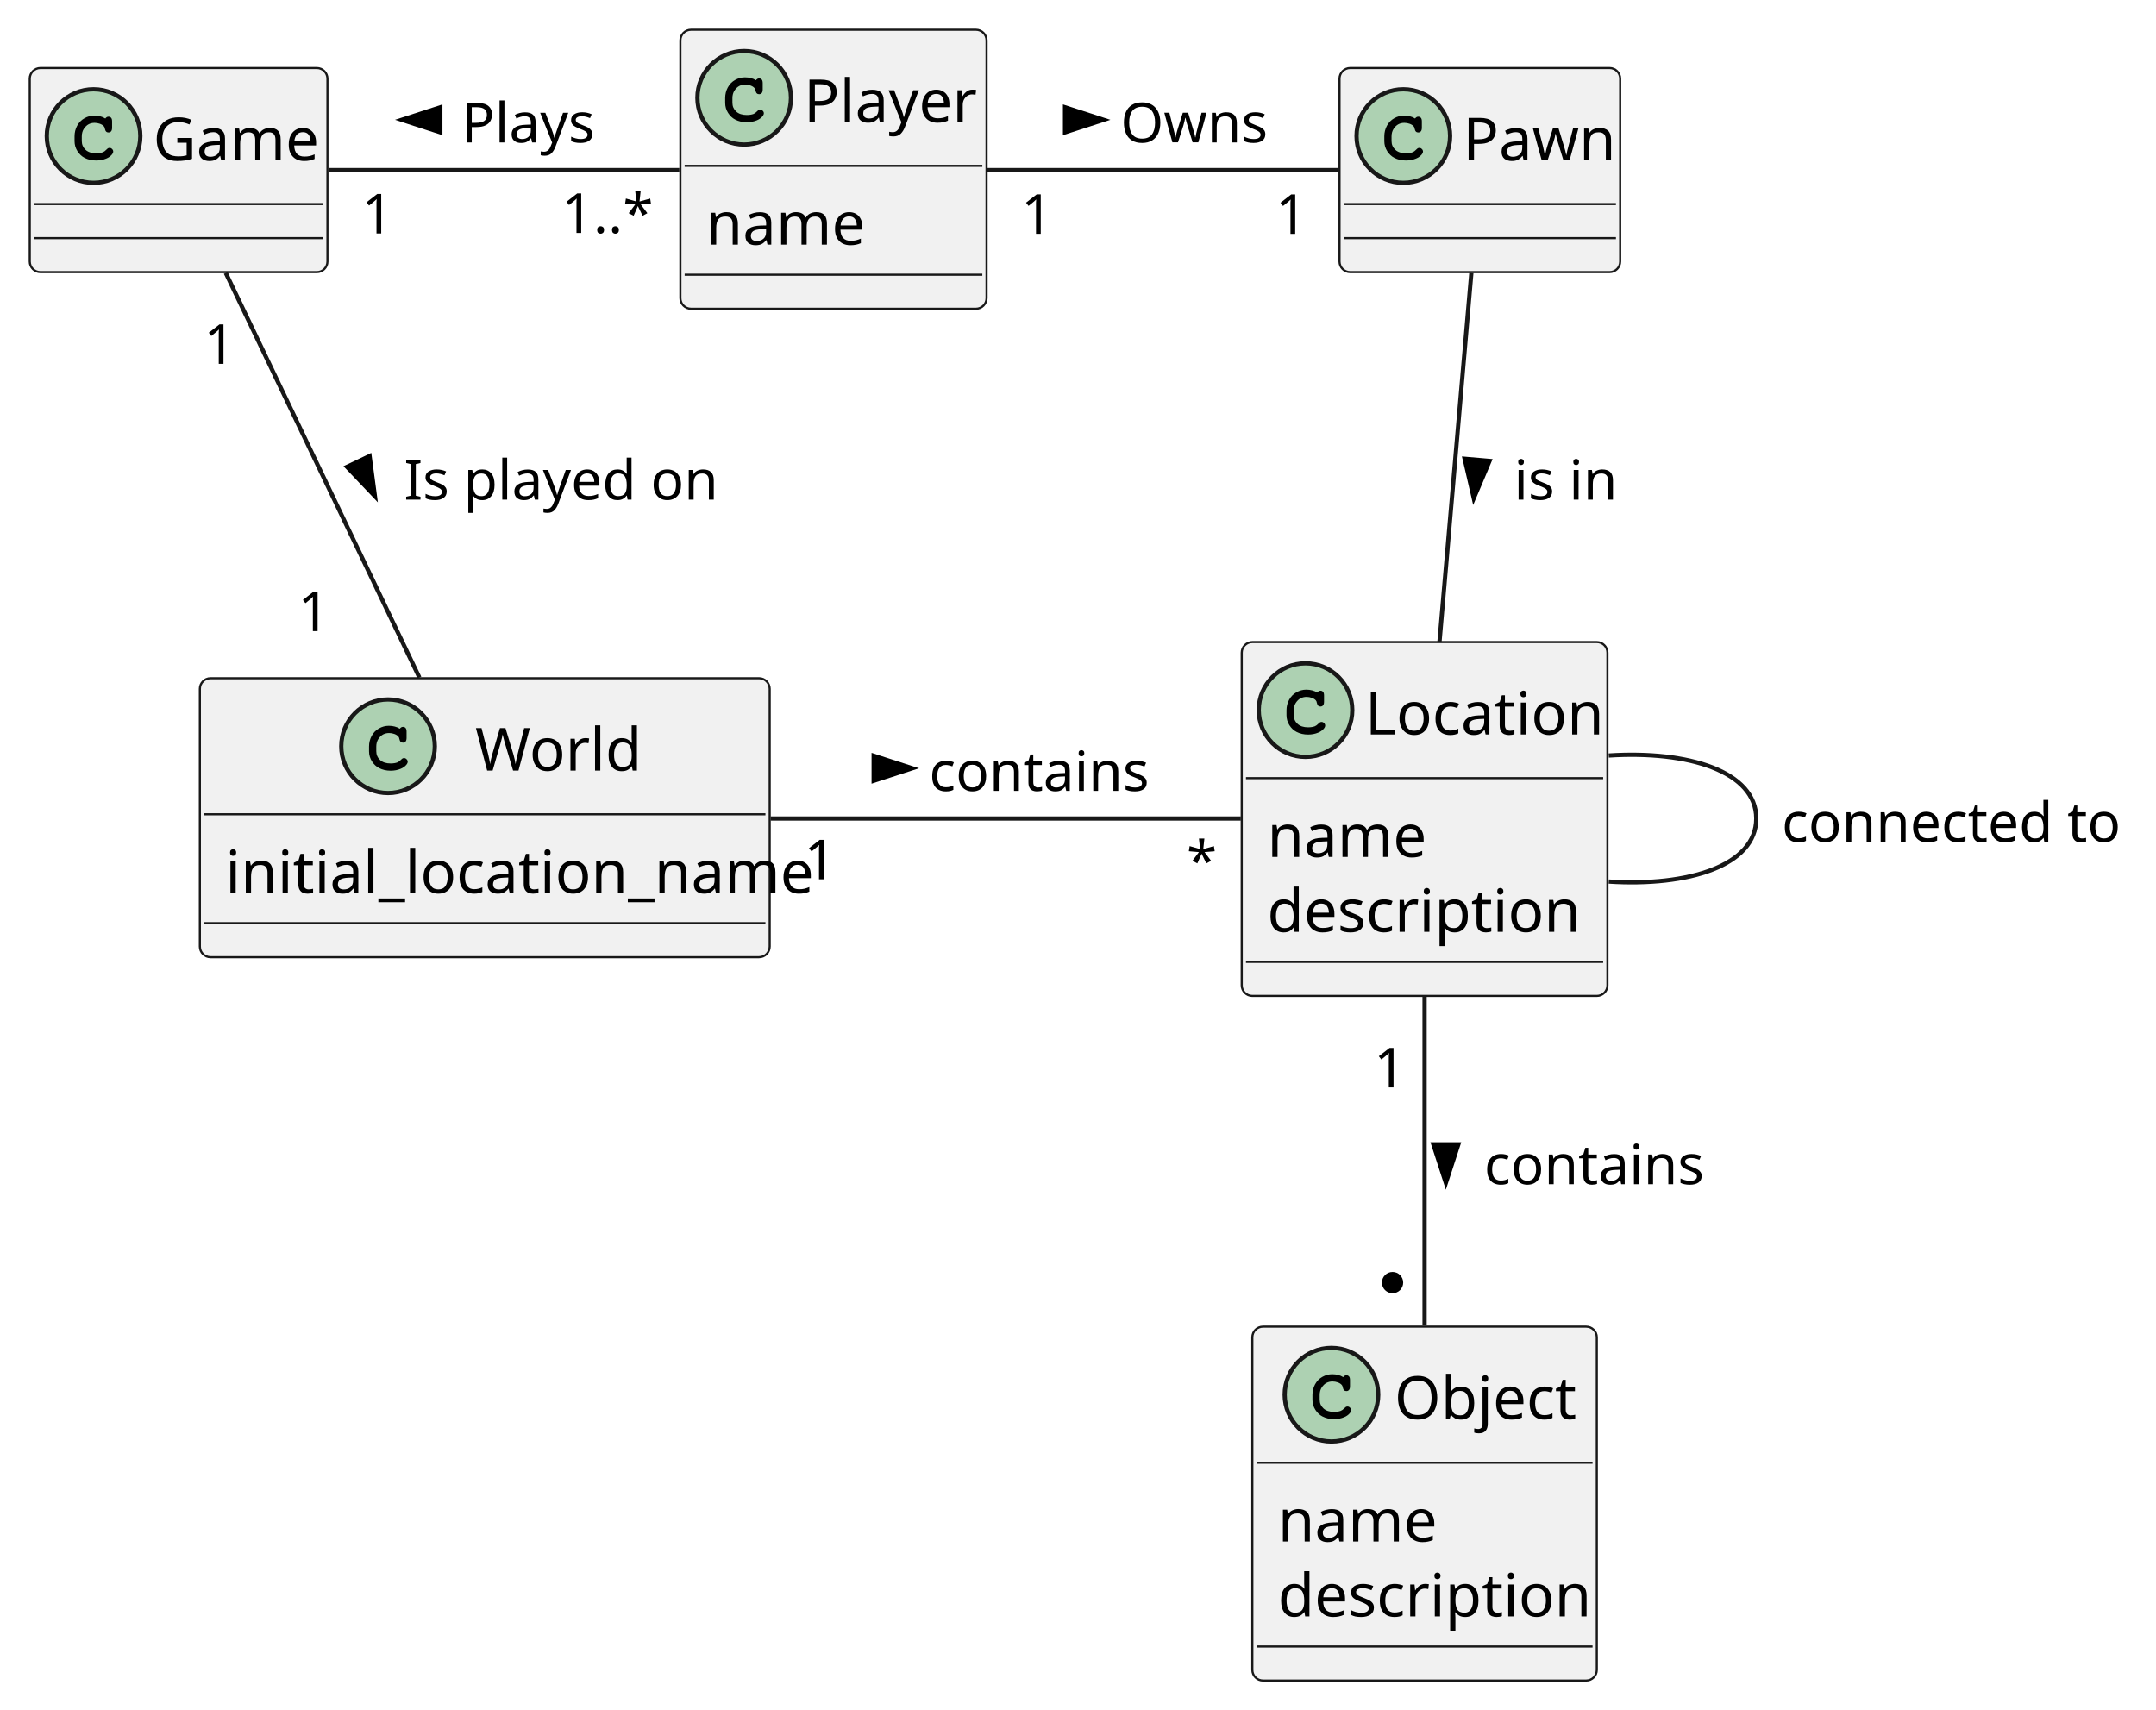
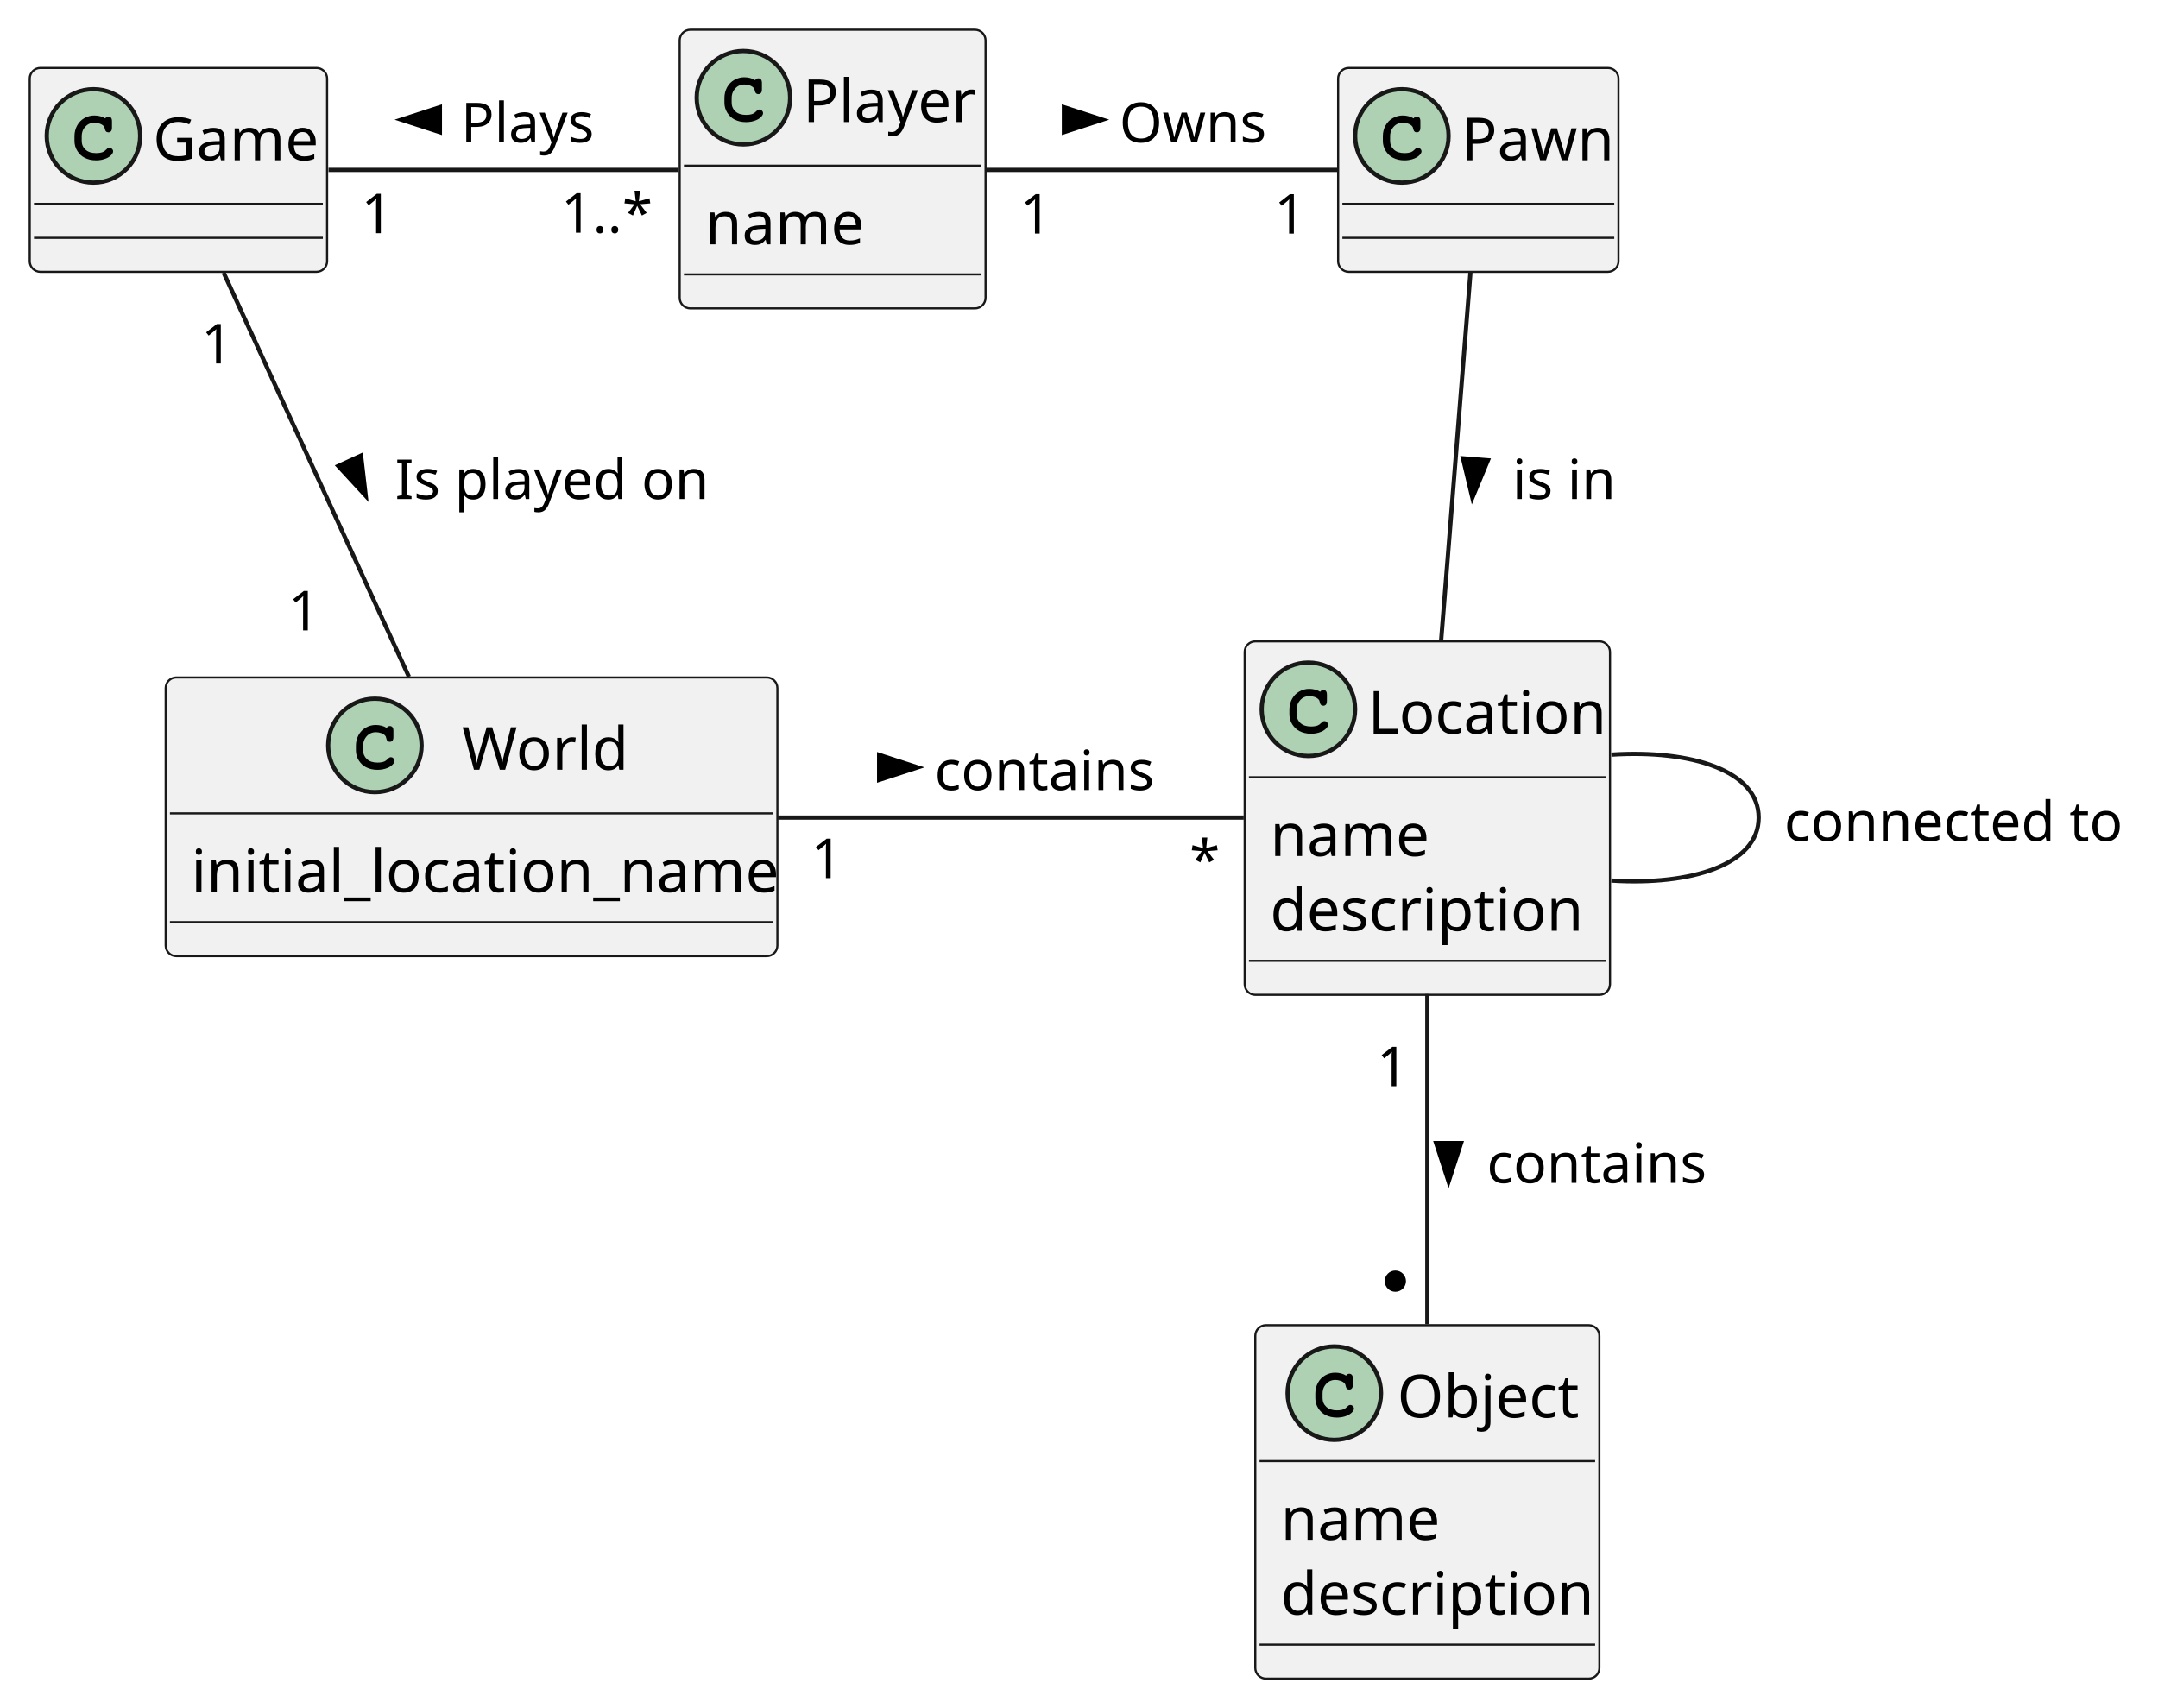
- <svg xmlns="http://www.w3.org/2000/svg" contentStyleType="text/css" height="402px" preserveAspectRatio="none" style="width:507px;height:402px;background:#FFFFFF;" version="1.1" viewBox="0 0 507 402" width="507px" zoomAndPan="magnify">
+ <svg xmlns="http://www.w3.org/2000/svg" contentStyleType="text/css" height="402px" preserveAspectRatio="none" style="width:508px;height:402px;background:#FFFFFF;" version="1.1" viewBox="0 0 508 402" width="508px" zoomAndPan="magnify">
  <defs />
  <g>
    <g id="elem_Game">
      <rect codeLine="1" fill="#F1F1F1" height="48" id="Game" rx="2.5" ry="2.5" style="stroke:#181818;stroke-width:0.5;" width="70" x="7" y="16" />
      <ellipse cx="22" cy="32" fill="#ADD1B2" rx="11" ry="11" style="stroke:#181818;stroke-width:1.0;" />
      <path d="M24.766,27.875 Q24.922,27.656 25.109,27.547 Q25.297,27.438 25.516,27.438 Q25.891,27.438 26.125,27.703 Q26.359,27.953 26.359,28.562 L26.359,30.016 Q26.359,30.625 26.125,30.891 Q25.891,31.156 25.516,31.156 Q25.172,31.156 24.969,30.953 Q24.766,30.766 24.656,30.25 Q24.609,29.891 24.422,29.703 Q24.094,29.328 23.484,29.109 Q22.875,28.891 22.25,28.891 Q21.484,28.891 20.844,29.219 Q20.219,29.547 19.719,30.297 Q19.234,31.047 19.234,32.078 L19.234,33.172 Q19.234,34.406 20.125,35.234 Q21.016,36.047 22.609,36.047 Q23.547,36.047 24.203,35.797 Q24.594,35.641 25.016,35.203 Q25.281,34.938 25.422,34.859 Q25.578,34.781 25.781,34.781 Q26.109,34.781 26.359,35.047 Q26.625,35.297 26.625,35.641 Q26.625,35.984 26.281,36.391 Q25.781,36.969 24.984,37.297 Q23.906,37.75 22.609,37.75 Q21.094,37.75 19.891,37.125 Q18.906,36.625 18.219,35.562 Q17.531,34.484 17.531,33.203 L17.531,32.047 Q17.531,30.719 18.141,29.578 Q18.766,28.422 19.859,27.812 Q20.953,27.188 22.188,27.188 Q22.922,27.188 23.562,27.359 Q24.219,27.516 24.766,27.875 Z " fill="#000000" />
      <text fill="#000000" font-family="sans-serif" font-size="14" lengthAdjust="spacing" textLength="38" x="36" y="37.728">Game</text>
      <line style="stroke:#181818;stroke-width:0.5;" x1="8" x2="76" y1="48" y2="48" />
      <line style="stroke:#181818;stroke-width:0.5;" x1="8" x2="76" y1="56" y2="56" />
    </g>
    <g id="elem_Player">
      <rect codeLine="2" fill="#F1F1F1" height="65.609" id="Player" rx="2.5" ry="2.5" style="stroke:#181818;stroke-width:0.5;" width="72" x="160" y="7" />
      <ellipse cx="175" cy="23" fill="#ADD1B2" rx="11" ry="11" style="stroke:#181818;stroke-width:1.0;" />
      <path d="M177.766,18.875 Q177.922,18.656 178.109,18.547 Q178.297,18.438 178.516,18.438 Q178.891,18.438 179.125,18.703 Q179.359,18.953 179.359,19.562 L179.359,21.016 Q179.359,21.625 179.125,21.891 Q178.891,22.156 178.516,22.156 Q178.172,22.156 177.969,21.953 Q177.766,21.766 177.656,21.25 Q177.609,20.891 177.422,20.703 Q177.094,20.328 176.484,20.109 Q175.875,19.891 175.25,19.891 Q174.484,19.891 173.844,20.219 Q173.219,20.547 172.719,21.297 Q172.234,22.047 172.234,23.078 L172.234,24.172 Q172.234,25.406 173.125,26.234 Q174.016,27.047 175.609,27.047 Q176.547,27.047 177.203,26.797 Q177.594,26.641 178.016,26.203 Q178.281,25.938 178.422,25.859 Q178.578,25.781 178.781,25.781 Q179.109,25.781 179.359,26.047 Q179.625,26.297 179.625,26.641 Q179.625,26.984 179.281,27.391 Q178.781,27.969 177.984,28.297 Q176.906,28.75 175.609,28.75 Q174.094,28.75 172.891,28.125 Q171.906,27.625 171.219,26.562 Q170.531,25.484 170.531,24.203 L170.531,23.047 Q170.531,21.719 171.141,20.578 Q171.766,19.422 172.859,18.812 Q173.953,18.188 175.188,18.188 Q175.922,18.188 176.562,18.359 Q177.219,18.516 177.766,18.875 Z " fill="#000000" />
      <text fill="#000000" font-family="sans-serif" font-size="14" lengthAdjust="spacing" textLength="40" x="189" y="28.729">Player</text>
      <line style="stroke:#181818;stroke-width:0.5;" x1="161" x2="231" y1="39" y2="39" />
      <text fill="#000000" font-family="sans-serif" font-size="14" lengthAdjust="spacing" textLength="35" x="166" y="57.533">name</text>
      <line style="stroke:#181818;stroke-width:0.5;" x1="161" x2="231" y1="64.609" y2="64.609" />
    </g>
    <g id="elem_Pawn">
      <rect codeLine="5" fill="#F1F1F1" height="48" id="Pawn" rx="2.5" ry="2.5" style="stroke:#181818;stroke-width:0.5;" width="66" x="315" y="16" />
      <ellipse cx="330" cy="32" fill="#ADD1B2" rx="11" ry="11" style="stroke:#181818;stroke-width:1.0;" />
      <path d="M332.766,27.875 Q332.922,27.656 333.109,27.547 Q333.297,27.438 333.516,27.438 Q333.891,27.438 334.125,27.703 Q334.359,27.953 334.359,28.562 L334.359,30.016 Q334.359,30.625 334.125,30.891 Q333.891,31.156 333.516,31.156 Q333.172,31.156 332.969,30.953 Q332.766,30.766 332.656,30.25 Q332.609,29.891 332.422,29.703 Q332.094,29.328 331.484,29.109 Q330.875,28.891 330.25,28.891 Q329.484,28.891 328.844,29.219 Q328.219,29.547 327.719,30.297 Q327.234,31.047 327.234,32.078 L327.234,33.172 Q327.234,34.406 328.125,35.234 Q329.016,36.047 330.609,36.047 Q331.547,36.047 332.203,35.797 Q332.594,35.641 333.016,35.203 Q333.281,34.938 333.422,34.859 Q333.578,34.781 333.781,34.781 Q334.109,34.781 334.359,35.047 Q334.625,35.297 334.625,35.641 Q334.625,35.984 334.281,36.391 Q333.781,36.969 332.984,37.297 Q331.906,37.75 330.609,37.75 Q329.094,37.75 327.891,37.125 Q326.906,36.625 326.219,35.562 Q325.531,34.484 325.531,33.203 L325.531,32.047 Q325.531,30.719 326.141,29.578 Q326.766,28.422 327.859,27.812 Q328.953,27.188 330.188,27.188 Q330.922,27.188 331.562,27.359 Q332.219,27.516 332.766,27.875 Z " fill="#000000" />
      <text fill="#000000" font-family="sans-serif" font-size="14" lengthAdjust="spacing" textLength="34" x="344" y="37.728">Pawn</text>
      <line style="stroke:#181818;stroke-width:0.5;" x1="316" x2="380" y1="48" y2="48" />
      <line style="stroke:#181818;stroke-width:0.5;" x1="316" x2="380" y1="56" y2="56" />
    </g>
    <g id="elem_World">
-       <rect codeLine="6" fill="#F1F1F1" height="65.609" id="World" rx="2.5" ry="2.5" style="stroke:#181818;stroke-width:0.5;" width="134" x="47" y="159.5" />
-       <ellipse cx="91.25" cy="175.5" fill="#ADD1B2" rx="11" ry="11" style="stroke:#181818;stroke-width:1.0;" />
-       <path d="M94.016,171.375 Q94.172,171.156 94.359,171.047 Q94.547,170.938 94.766,170.938 Q95.141,170.938 95.375,171.203 Q95.609,171.453 95.609,172.062 L95.609,173.516 Q95.609,174.125 95.375,174.391 Q95.141,174.656 94.766,174.656 Q94.422,174.656 94.219,174.453 Q94.016,174.266 93.906,173.75 Q93.859,173.391 93.672,173.203 Q93.344,172.828 92.734,172.609 Q92.125,172.391 91.5,172.391 Q90.734,172.391 90.094,172.719 Q89.469,173.047 88.969,173.797 Q88.484,174.547 88.484,175.578 L88.484,176.672 Q88.484,177.906 89.375,178.734 Q90.266,179.547 91.859,179.547 Q92.797,179.547 93.453,179.297 Q93.844,179.141 94.266,178.703 Q94.531,178.438 94.672,178.359 Q94.828,178.281 95.031,178.281 Q95.359,178.281 95.609,178.547 Q95.875,178.797 95.875,179.141 Q95.875,179.484 95.531,179.891 Q95.031,180.469 94.234,180.797 Q93.156,181.25 91.859,181.25 Q90.344,181.25 89.141,180.625 Q88.156,180.125 87.469,179.062 Q86.781,177.984 86.781,176.703 L86.781,175.547 Q86.781,174.219 87.391,173.078 Q88.016,171.922 89.109,171.312 Q90.203,170.688 91.438,170.688 Q92.172,170.688 92.812,170.859 Q93.469,171.016 94.016,171.375 Z " fill="#000000" />
-       <text fill="#000000" font-family="sans-serif" font-size="14" lengthAdjust="spacing" textLength="37" x="111.75" y="181.228">World</text>
-       <line style="stroke:#181818;stroke-width:0.5;" x1="48" x2="180" y1="191.5" y2="191.5" />
-       <text fill="#000000" font-family="sans-serif" font-size="14" lengthAdjust="spacing" textLength="122" x="53" y="210.033">initial_location_name</text>
-       <line style="stroke:#181818;stroke-width:0.5;" x1="48" x2="180" y1="217.109" y2="217.109" />
+       <rect codeLine="6" fill="#F1F1F1" height="65.609" id="World" rx="2.5" ry="2.5" style="stroke:#181818;stroke-width:0.5;" width="144" x="39" y="159.5" />
+       <ellipse cx="88.25" cy="175.5" fill="#ADD1B2" rx="11" ry="11" style="stroke:#181818;stroke-width:1.0;" />
+       <path d="M91.016,171.375 Q91.172,171.156 91.359,171.047 Q91.547,170.938 91.766,170.938 Q92.141,170.938 92.375,171.203 Q92.609,171.453 92.609,172.062 L92.609,173.516 Q92.609,174.125 92.375,174.391 Q92.141,174.656 91.766,174.656 Q91.422,174.656 91.219,174.453 Q91.016,174.266 90.906,173.75 Q90.859,173.391 90.672,173.203 Q90.344,172.828 89.734,172.609 Q89.125,172.391 88.5,172.391 Q87.734,172.391 87.094,172.719 Q86.469,173.047 85.969,173.797 Q85.484,174.547 85.484,175.578 L85.484,176.672 Q85.484,177.906 86.375,178.734 Q87.266,179.547 88.859,179.547 Q89.797,179.547 90.453,179.297 Q90.844,179.141 91.266,178.703 Q91.531,178.438 91.672,178.359 Q91.828,178.281 92.031,178.281 Q92.359,178.281 92.609,178.547 Q92.875,178.797 92.875,179.141 Q92.875,179.484 92.531,179.891 Q92.031,180.469 91.234,180.797 Q90.156,181.25 88.859,181.25 Q87.344,181.25 86.141,180.625 Q85.156,180.125 84.469,179.062 Q83.781,177.984 83.781,176.703 L83.781,175.547 Q83.781,174.219 84.391,173.078 Q85.016,171.922 86.109,171.312 Q87.203,170.688 88.438,170.688 Q89.172,170.688 89.812,170.859 Q90.469,171.016 91.016,171.375 Z " fill="#000000" />
+       <text fill="#000000" font-family="sans-serif" font-size="14" lengthAdjust="spacing" textLength="37" x="108.75" y="181.228">World</text>
+       <line style="stroke:#181818;stroke-width:0.5;" x1="40" x2="182" y1="191.5" y2="191.5" />
+       <text fill="#000000" font-family="sans-serif" font-size="14" lengthAdjust="spacing" textLength="132" x="45" y="210.033">initial_location_name</text>
+       <line style="stroke:#181818;stroke-width:0.5;" x1="40" x2="182" y1="217.109" y2="217.109" />
    </g>
    <g id="elem_Location">
-       <rect codeLine="9" fill="#F1F1F1" height="83.219" id="Location" rx="2.5" ry="2.5" style="stroke:#181818;stroke-width:0.5;" width="86" x="292" y="151" />
-       <ellipse cx="307" cy="167" fill="#ADD1B2" rx="11" ry="11" style="stroke:#181818;stroke-width:1.0;" />
-       <path d="M309.766,162.875 Q309.922,162.656 310.109,162.547 Q310.297,162.438 310.516,162.438 Q310.891,162.438 311.125,162.703 Q311.359,162.953 311.359,163.562 L311.359,165.016 Q311.359,165.625 311.125,165.891 Q310.891,166.156 310.516,166.156 Q310.172,166.156 309.969,165.953 Q309.766,165.766 309.656,165.25 Q309.609,164.891 309.422,164.703 Q309.094,164.328 308.484,164.109 Q307.875,163.891 307.25,163.891 Q306.484,163.891 305.844,164.219 Q305.219,164.547 304.719,165.297 Q304.234,166.047 304.234,167.078 L304.234,168.172 Q304.234,169.406 305.125,170.234 Q306.016,171.047 307.609,171.047 Q308.547,171.047 309.203,170.797 Q309.594,170.641 310.016,170.203 Q310.281,169.938 310.422,169.859 Q310.578,169.781 310.781,169.781 Q311.109,169.781 311.359,170.047 Q311.625,170.297 311.625,170.641 Q311.625,170.984 311.281,171.391 Q310.781,171.969 309.984,172.297 Q308.906,172.75 307.609,172.75 Q306.094,172.75 304.891,172.125 Q303.906,171.625 303.219,170.562 Q302.531,169.484 302.531,168.203 L302.531,167.047 Q302.531,165.719 303.141,164.578 Q303.766,163.422 304.859,162.812 Q305.953,162.188 307.188,162.188 Q307.922,162.188 308.562,162.359 Q309.219,162.516 309.766,162.875 Z " fill="#000000" />
-       <text fill="#000000" font-family="sans-serif" font-size="14" lengthAdjust="spacing" textLength="54" x="321" y="172.728">Location</text>
-       <line style="stroke:#181818;stroke-width:0.5;" x1="293" x2="377" y1="183" y2="183" />
-       <text fill="#000000" font-family="sans-serif" font-size="14" lengthAdjust="spacing" textLength="35" x="298" y="201.533">name</text>
-       <text fill="#000000" font-family="sans-serif" font-size="14" lengthAdjust="spacing" textLength="69" x="298" y="219.143">description</text>
-       <line style="stroke:#181818;stroke-width:0.5;" x1="293" x2="377" y1="226.219" y2="226.219" />
+       <rect codeLine="9" fill="#F1F1F1" height="83.219" id="Location" rx="2.5" ry="2.5" style="stroke:#181818;stroke-width:0.5;" width="86" x="293" y="151" />
+       <ellipse cx="308" cy="167" fill="#ADD1B2" rx="11" ry="11" style="stroke:#181818;stroke-width:1.0;" />
+       <path d="M310.766,162.875 Q310.922,162.656 311.109,162.547 Q311.297,162.438 311.516,162.438 Q311.891,162.438 312.125,162.703 Q312.359,162.953 312.359,163.562 L312.359,165.016 Q312.359,165.625 312.125,165.891 Q311.891,166.156 311.516,166.156 Q311.172,166.156 310.969,165.953 Q310.766,165.766 310.656,165.25 Q310.609,164.891 310.422,164.703 Q310.094,164.328 309.484,164.109 Q308.875,163.891 308.25,163.891 Q307.484,163.891 306.844,164.219 Q306.219,164.547 305.719,165.297 Q305.234,166.047 305.234,167.078 L305.234,168.172 Q305.234,169.406 306.125,170.234 Q307.016,171.047 308.609,171.047 Q309.547,171.047 310.203,170.797 Q310.594,170.641 311.016,170.203 Q311.281,169.938 311.422,169.859 Q311.578,169.781 311.781,169.781 Q312.109,169.781 312.359,170.047 Q312.625,170.297 312.625,170.641 Q312.625,170.984 312.281,171.391 Q311.781,171.969 310.984,172.297 Q309.906,172.75 308.609,172.75 Q307.094,172.75 305.891,172.125 Q304.906,171.625 304.219,170.562 Q303.531,169.484 303.531,168.203 L303.531,167.047 Q303.531,165.719 304.141,164.578 Q304.766,163.422 305.859,162.812 Q306.953,162.188 308.188,162.188 Q308.922,162.188 309.562,162.359 Q310.219,162.516 310.766,162.875 Z " fill="#000000" />
+       <text fill="#000000" font-family="sans-serif" font-size="14" lengthAdjust="spacing" textLength="54" x="322" y="172.728">Location</text>
+       <line style="stroke:#181818;stroke-width:0.5;" x1="294" x2="378" y1="183" y2="183" />
+       <text fill="#000000" font-family="sans-serif" font-size="14" lengthAdjust="spacing" textLength="35" x="299" y="201.533">name</text>
+       <text fill="#000000" font-family="sans-serif" font-size="14" lengthAdjust="spacing" textLength="69" x="299" y="219.143">description</text>
+       <line style="stroke:#181818;stroke-width:0.5;" x1="294" x2="378" y1="226.219" y2="226.219" />
    </g>
    <g id="elem_Object">
-       <rect codeLine="13" fill="#F1F1F1" height="83.219" id="Object" rx="2.5" ry="2.5" style="stroke:#181818;stroke-width:0.5;" width="81" x="294.5" y="312" />
-       <ellipse cx="313.1" cy="328" fill="#ADD1B2" rx="11" ry="11" style="stroke:#181818;stroke-width:1.0;" />
-       <path d="M315.866,323.875 Q316.022,323.656 316.209,323.547 Q316.397,323.438 316.616,323.438 Q316.991,323.438 317.225,323.703 Q317.459,323.953 317.459,324.562 L317.459,326.016 Q317.459,326.625 317.225,326.891 Q316.991,327.156 316.616,327.156 Q316.272,327.156 316.069,326.953 Q315.866,326.766 315.756,326.25 Q315.709,325.891 315.522,325.703 Q315.194,325.328 314.584,325.109 Q313.975,324.891 313.35,324.891 Q312.584,324.891 311.944,325.219 Q311.319,325.547 310.819,326.297 Q310.334,327.047 310.334,328.078 L310.334,329.172 Q310.334,330.406 311.225,331.234 Q312.116,332.047 313.709,332.047 Q314.647,332.047 315.303,331.797 Q315.694,331.641 316.116,331.203 Q316.381,330.938 316.522,330.859 Q316.678,330.781 316.881,330.781 Q317.209,330.781 317.459,331.047 Q317.725,331.297 317.725,331.641 Q317.725,331.984 317.381,332.391 Q316.881,332.969 316.084,333.297 Q315.006,333.75 313.709,333.75 Q312.194,333.75 310.991,333.125 Q310.006,332.625 309.319,331.562 Q308.631,330.484 308.631,329.203 L308.631,328.047 Q308.631,326.719 309.241,325.578 Q309.866,324.422 310.959,323.812 Q312.053,323.188 313.288,323.188 Q314.022,323.188 314.663,323.359 Q315.319,323.516 315.866,323.875 Z " fill="#000000" />
-       <text fill="#000000" font-family="sans-serif" font-size="14" lengthAdjust="spacing" textLength="41" x="327.9" y="333.728">Object</text>
-       <line style="stroke:#181818;stroke-width:0.5;" x1="295.5" x2="374.5" y1="344" y2="344" />
-       <text fill="#000000" font-family="sans-serif" font-size="14" lengthAdjust="spacing" textLength="35" x="300.5" y="362.533">name</text>
-       <text fill="#000000" font-family="sans-serif" font-size="14" lengthAdjust="spacing" textLength="69" x="300.5" y="380.143">description</text>
-       <line style="stroke:#181818;stroke-width:0.5;" x1="295.5" x2="374.5" y1="387.219" y2="387.219" />
+       <rect codeLine="13" fill="#F1F1F1" height="83.219" id="Object" rx="2.5" ry="2.5" style="stroke:#181818;stroke-width:0.5;" width="81" x="295.5" y="312" />
+       <ellipse cx="314.1" cy="328" fill="#ADD1B2" rx="11" ry="11" style="stroke:#181818;stroke-width:1.0;" />
+       <path d="M316.866,323.875 Q317.022,323.656 317.209,323.547 Q317.397,323.438 317.616,323.438 Q317.991,323.438 318.225,323.703 Q318.459,323.953 318.459,324.562 L318.459,326.016 Q318.459,326.625 318.225,326.891 Q317.991,327.156 317.616,327.156 Q317.272,327.156 317.069,326.953 Q316.866,326.766 316.756,326.25 Q316.709,325.891 316.522,325.703 Q316.194,325.328 315.584,325.109 Q314.975,324.891 314.35,324.891 Q313.584,324.891 312.944,325.219 Q312.319,325.547 311.819,326.297 Q311.334,327.047 311.334,328.078 L311.334,329.172 Q311.334,330.406 312.225,331.234 Q313.116,332.047 314.709,332.047 Q315.647,332.047 316.303,331.797 Q316.694,331.641 317.116,331.203 Q317.381,330.938 317.522,330.859 Q317.678,330.781 317.881,330.781 Q318.209,330.781 318.459,331.047 Q318.725,331.297 318.725,331.641 Q318.725,331.984 318.381,332.391 Q317.881,332.969 317.084,333.297 Q316.006,333.75 314.709,333.75 Q313.194,333.75 311.991,333.125 Q311.006,332.625 310.319,331.562 Q309.631,330.484 309.631,329.203 L309.631,328.047 Q309.631,326.719 310.241,325.578 Q310.866,324.422 311.959,323.812 Q313.053,323.188 314.288,323.188 Q315.022,323.188 315.663,323.359 Q316.319,323.516 316.866,323.875 Z " fill="#000000" />
+       <text fill="#000000" font-family="sans-serif" font-size="14" lengthAdjust="spacing" textLength="41" x="328.9" y="333.728">Object</text>
+       <line style="stroke:#181818;stroke-width:0.5;" x1="296.5" x2="375.5" y1="344" y2="344" />
+       <text fill="#000000" font-family="sans-serif" font-size="14" lengthAdjust="spacing" textLength="35" x="301.5" y="362.533">name</text>
+       <text fill="#000000" font-family="sans-serif" font-size="14" lengthAdjust="spacing" textLength="69" x="301.5" y="380.143">description</text>
+       <line style="stroke:#181818;stroke-width:0.5;" x1="296.5" x2="375.5" y1="387.219" y2="387.219" />
    </g>
    <g id="link_Game_Player">
      <path codeLine="18" d="M77.33,40 C102.02,40 134.88,40 159.76,40 " fill="none" id="Game-Player" style="stroke:#181818;stroke-width:1.0;" />
      <polygon fill="#000000" points="94.5,28.176,103.545,31.115,103.545,25.237,94.5,28.176" style="stroke:#000000;stroke-width:1.0;" />
      <text fill="#000000" font-family="sans-serif" font-size="13" lengthAdjust="spacing" textLength="33" x="108.5" y="33.495">Plays</text>
      <text fill="#000000" font-family="sans-serif" font-size="13" lengthAdjust="spacing" textLength="7" x="85.035" y="54.9">1</text>
      <text fill="#000000" font-family="sans-serif" font-size="13" lengthAdjust="spacing" textLength="20" x="132.067" y="54.777">1..*</text>
    </g>
    <g id="link_Player_Pawn">
      <path codeLine="19" d="M232.02,40 C257.13,40 290.38,40 314.83,40 " fill="none" id="Player-Pawn" style="stroke:#181818;stroke-width:1.0;" />
      <polygon fill="#000000" points="259.5,28.176,250.455,25.237,250.455,31.115,259.5,28.176" style="stroke:#000000;stroke-width:1.0;" />
      <text fill="#000000" font-family="sans-serif" font-size="13" lengthAdjust="spacing" textLength="33" x="263.5" y="33.495">Owns</text>
      <text fill="#000000" font-family="sans-serif" font-size="13" lengthAdjust="spacing" textLength="7" x="240.128" y="54.986">1</text>
      <text fill="#000000" font-family="sans-serif" font-size="13" lengthAdjust="spacing" textLength="7" x="299.963" y="55.002">1</text>
    </g>
    <g id="link_Game_World">
-       <path codeLine="20" d="M53.09,64.19 C65.28,89.66 84.94,130.76 98.62,159.34 " fill="none" id="Game-World" style="stroke:#181818;stroke-width:1.0;" />
-       <polygon fill="#000000" points="88.158,116.686,86.905,107.258,81.603,109.796,88.158,116.686" style="stroke:#000000;stroke-width:1.0;" />
-       <text fill="#000000" font-family="sans-serif" font-size="13" lengthAdjust="spacing" textLength="70" x="95" y="117.495">Is played on</text>
-       <text fill="#000000" font-family="sans-serif" font-size="13" lengthAdjust="spacing" textLength="7" x="47.94" y="85.574">1</text>
-       <text fill="#000000" font-family="sans-serif" font-size="13" lengthAdjust="spacing" textLength="7" x="70.076" y="148.422">1</text>
+       <path codeLine="20" d="M52.63,64.19 C64.31,89.66 83.15,130.76 96.26,159.34 " fill="none" id="Game-World" style="stroke:#181818;stroke-width:1.0;" />
+       <polygon fill="#000000" points="86.084,116.721,84.985,107.274,79.642,109.724,86.084,116.721" style="stroke:#000000;stroke-width:1.0;" />
+       <text fill="#000000" font-family="sans-serif" font-size="13" lengthAdjust="spacing" textLength="70" x="93" y="117.495">Is played on</text>
+       <text fill="#000000" font-family="sans-serif" font-size="13" lengthAdjust="spacing" textLength="7" x="47.368" y="85.574">1</text>
+       <text fill="#000000" font-family="sans-serif" font-size="13" lengthAdjust="spacing" textLength="7" x="67.848" y="148.422">1</text>
    </g>
    <g id="link_World_Location">
-       <path codeLine="21" d="M181.21,192.5 C217.15,192.5 260.34,192.5 291.79,192.5 " fill="none" id="World-Location" style="stroke:#181818;stroke-width:1.0;" />
-       <polygon fill="#000000" points="214.5,180.676,205.455,177.737,205.455,183.615,214.5,180.676" style="stroke:#000000;stroke-width:1.0;" />
-       <text fill="#000000" font-family="sans-serif" font-size="13" lengthAdjust="spacing" textLength="49" x="218.5" y="185.995">contains</text>
-       <text fill="#000000" font-family="sans-serif" font-size="13" lengthAdjust="spacing" textLength="7" x="189.093" y="206.793">1</text>
-       <text fill="#000000" font-family="sans-serif" font-size="13" lengthAdjust="spacing" textLength="5" x="279.035" y="207.079">*</text>
+       <path codeLine="21" d="M183.12,192.5 C219.24,192.5 261.76,192.5 292.78,192.5 " fill="none" id="World-Location" style="stroke:#181818;stroke-width:1.0;" />
+       <polygon fill="#000000" points="216,180.676,206.955,177.737,206.955,183.615,216,180.676" style="stroke:#000000;stroke-width:1.0;" />
+       <text fill="#000000" font-family="sans-serif" font-size="13" lengthAdjust="spacing" textLength="49" x="220" y="185.995">contains</text>
+       <text fill="#000000" font-family="sans-serif" font-size="13" lengthAdjust="spacing" textLength="7" x="190.924" y="206.741">1</text>
+       <text fill="#000000" font-family="sans-serif" font-size="13" lengthAdjust="spacing" textLength="5" x="280.024" y="207.079">*</text>
    </g>
    <g id="link_Pawn_Location">
-       <path codeLine="22" d="M346,64.19 C344,87.27 340.9,123.18 338.5,150.99 " fill="none" id="Pawn-Location" style="stroke:#181818;stroke-width:1.0;" />
-       <polygon fill="#000000" points="346.57,117.157,350.276,108.399,344.42,107.893,346.57,117.157" style="stroke:#000000;stroke-width:1.0;" />
+       <path codeLine="22" d="M346.15,64.19 C344.31,87.27 341.45,123.18 339.23,150.99 " fill="none" id="Pawn-Location" style="stroke:#181818;stroke-width:1.0;" />
+       <polygon fill="#000000" points="346.603,117.16,350.251,108.377,344.392,107.91,346.603,117.16" style="stroke:#000000;stroke-width:1.0;" />
      <text fill="#000000" font-family="sans-serif" font-size="13" lengthAdjust="spacing" textLength="24" x="356" y="117.495">is in</text>
    </g>
    <g id="link_Location_Location">
-       <path codeLine="23" d="M378.31,177.68 C397,176.47 413,181.41 413,192.5 C413,203.59 397,208.53 378.31,207.32 " fill="none" id="Location-Location" style="stroke:#181818;stroke-width:1.0;" />
-       <text fill="#000000" font-family="sans-serif" font-size="13" lengthAdjust="spacing" textLength="75" x="419" y="197.995">connected to</text>
+       <path codeLine="23" d="M379.31,177.68 C398,176.47 414,181.41 414,192.5 C414,203.59 398,208.53 379.31,207.32 " fill="none" id="Location-Location" style="stroke:#181818;stroke-width:1.0;" />
+       <text fill="#000000" font-family="sans-serif" font-size="13" lengthAdjust="spacing" textLength="75" x="420" y="197.995">connected to</text>
    </g>
    <g id="link_Location_Object">
-       <path codeLine="24" d="M335,234.03 C335,257.86 335,287.9 335,311.76 " fill="none" id="Location-Object" style="stroke:#181818;stroke-width:1.0;" />
-       <polygon fill="#000000" points="340,278.176,342.939,269.131,337.061,269.131,340,278.176" style="stroke:#000000;stroke-width:1.0;" />
-       <text fill="#000000" font-family="sans-serif" font-size="13" lengthAdjust="spacing" textLength="49" x="349" y="278.495">contains</text>
-       <text fill="#000000" font-family="sans-serif" font-size="13" lengthAdjust="spacing" textLength="7" x="323.089" y="255.739">1</text>
-       <ellipse cx="327.469" cy="301.637" fill="#000000" rx="2.5" ry="2.5" style="stroke:#000000;stroke-width:0.0;" />
+       <path codeLine="24" d="M336,234.03 C336,257.86 336,287.9 336,311.76 " fill="none" id="Location-Object" style="stroke:#181818;stroke-width:1.0;" />
+       <polygon fill="#000000" points="341,278.176,343.939,269.131,338.061,269.131,341,278.176" style="stroke:#000000;stroke-width:1.0;" />
+       <text fill="#000000" font-family="sans-serif" font-size="13" lengthAdjust="spacing" textLength="49" x="350" y="278.495">contains</text>
+       <text fill="#000000" font-family="sans-serif" font-size="13" lengthAdjust="spacing" textLength="7" x="324.089" y="255.739">1</text>
+       <ellipse cx="328.469" cy="301.637" fill="#000000" rx="2.5" ry="2.5" style="stroke:#000000;stroke-width:0.0;" />
    </g>
  </g>
</svg>
